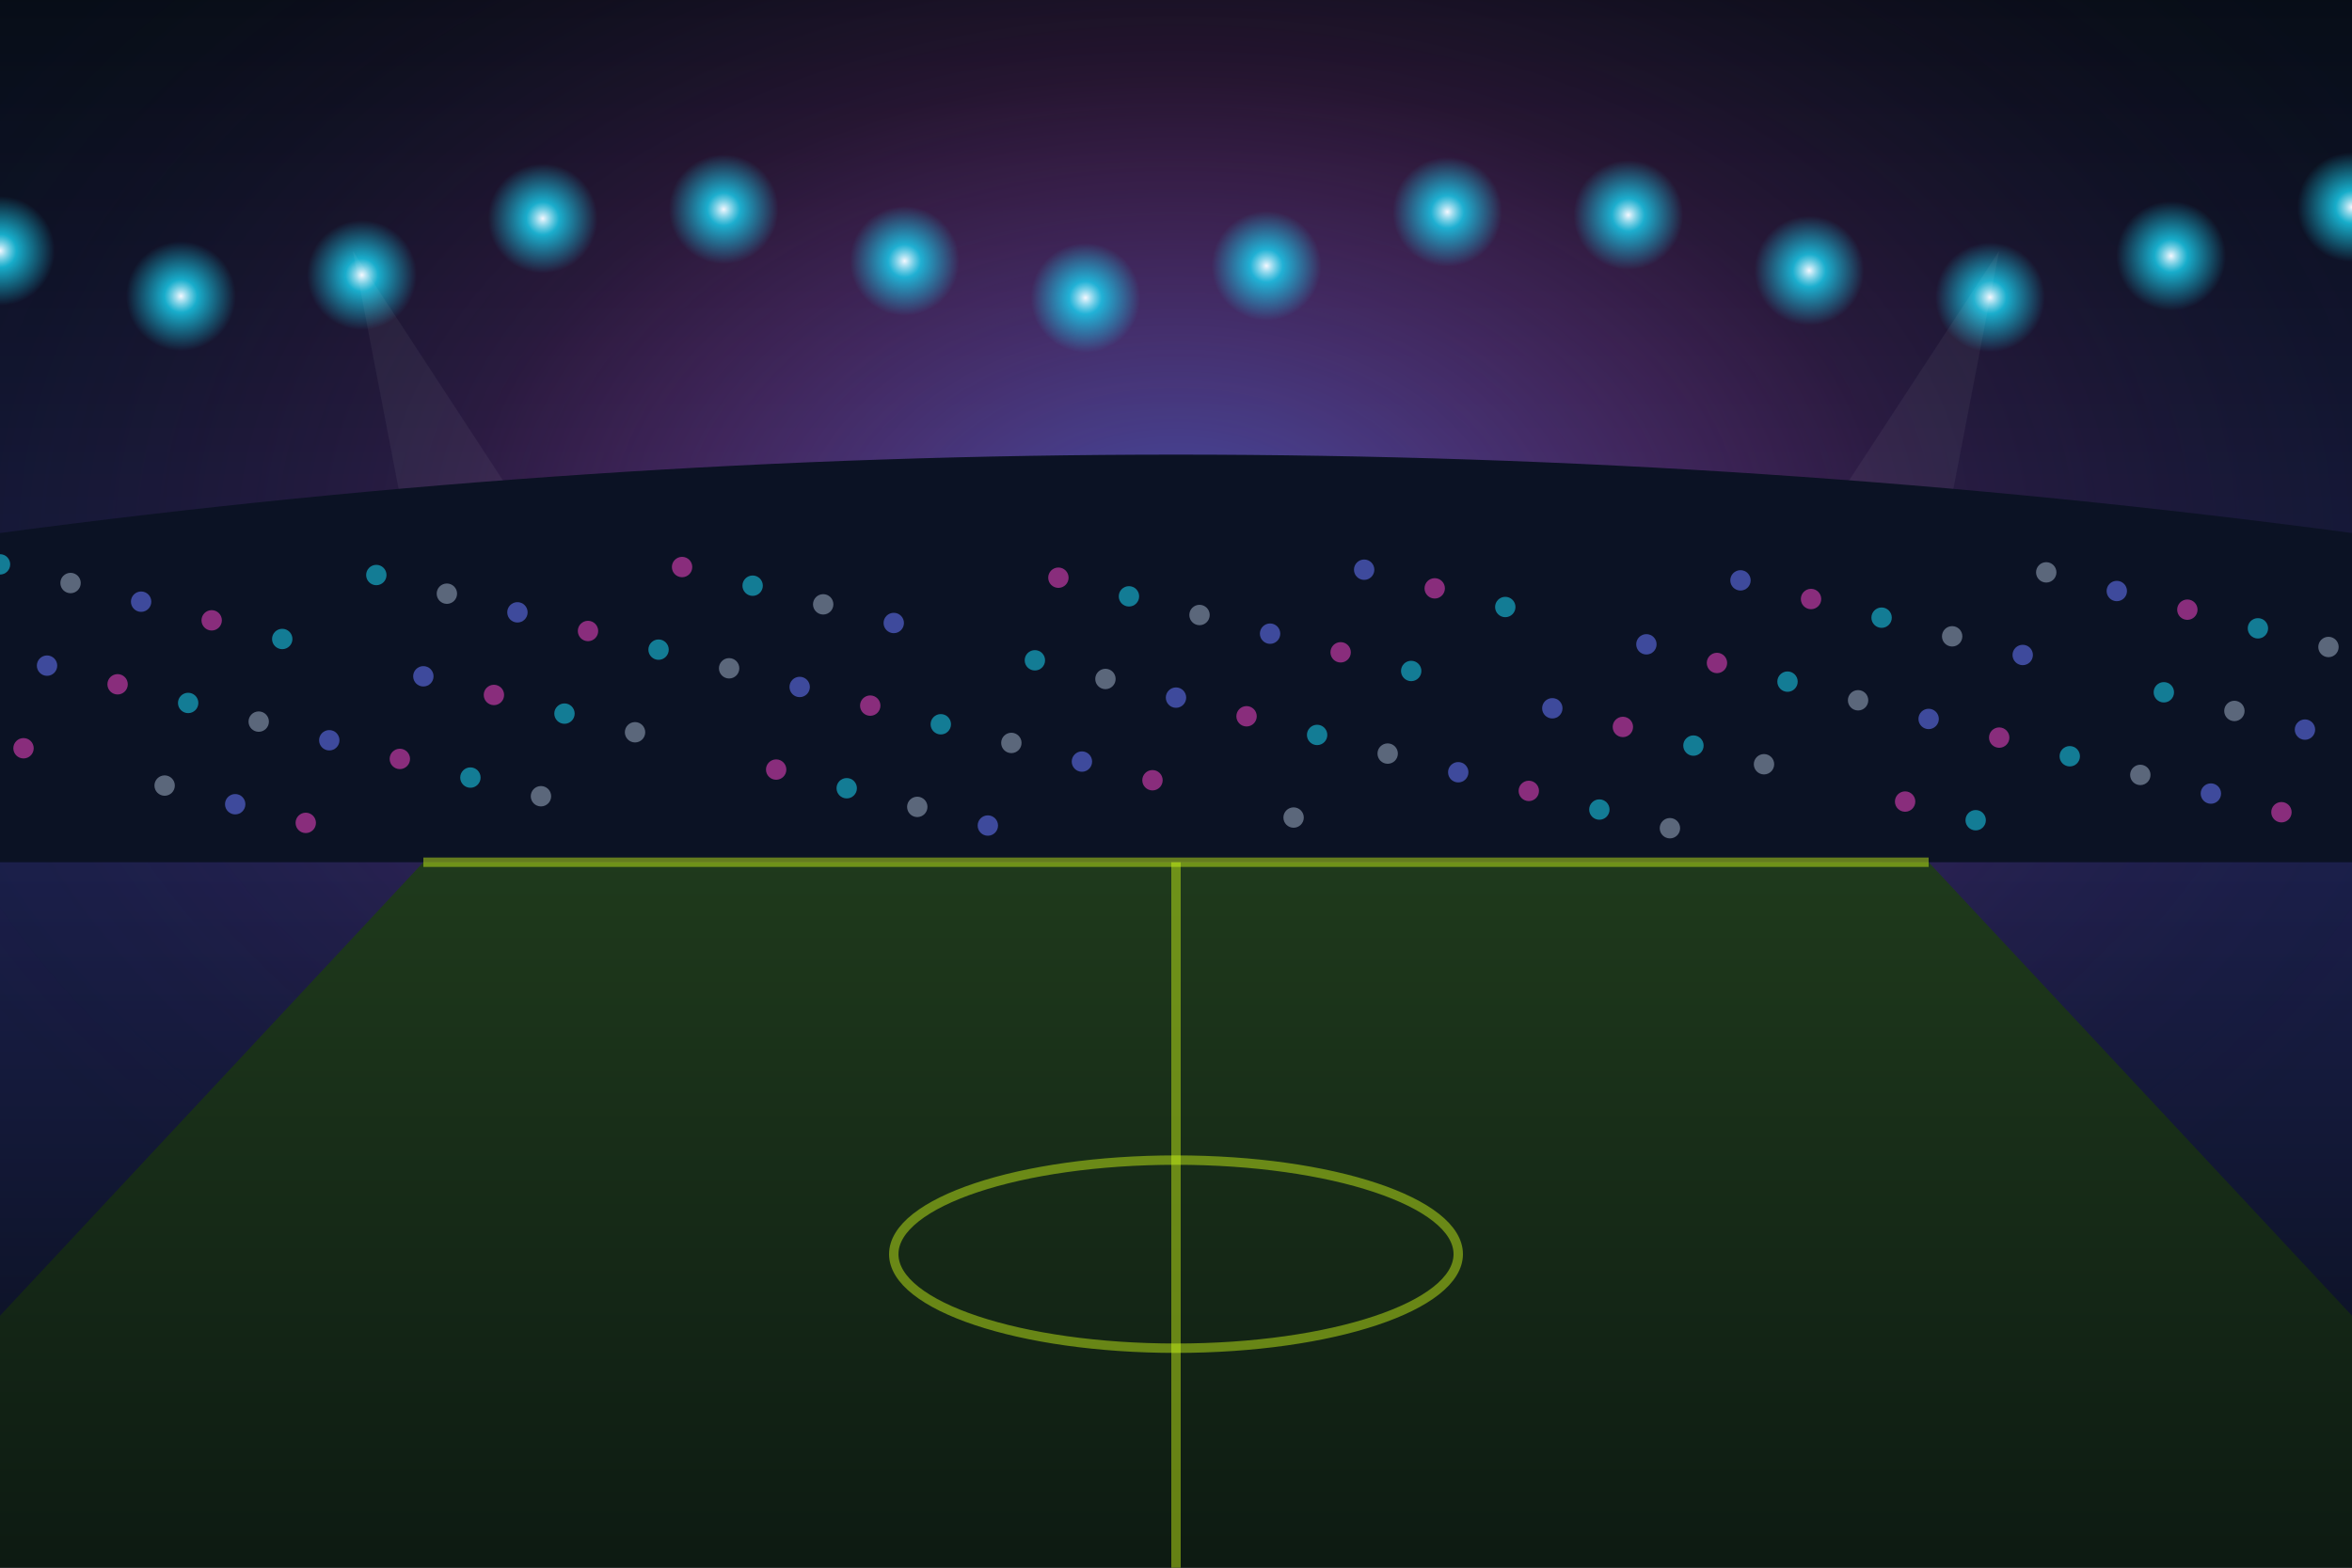
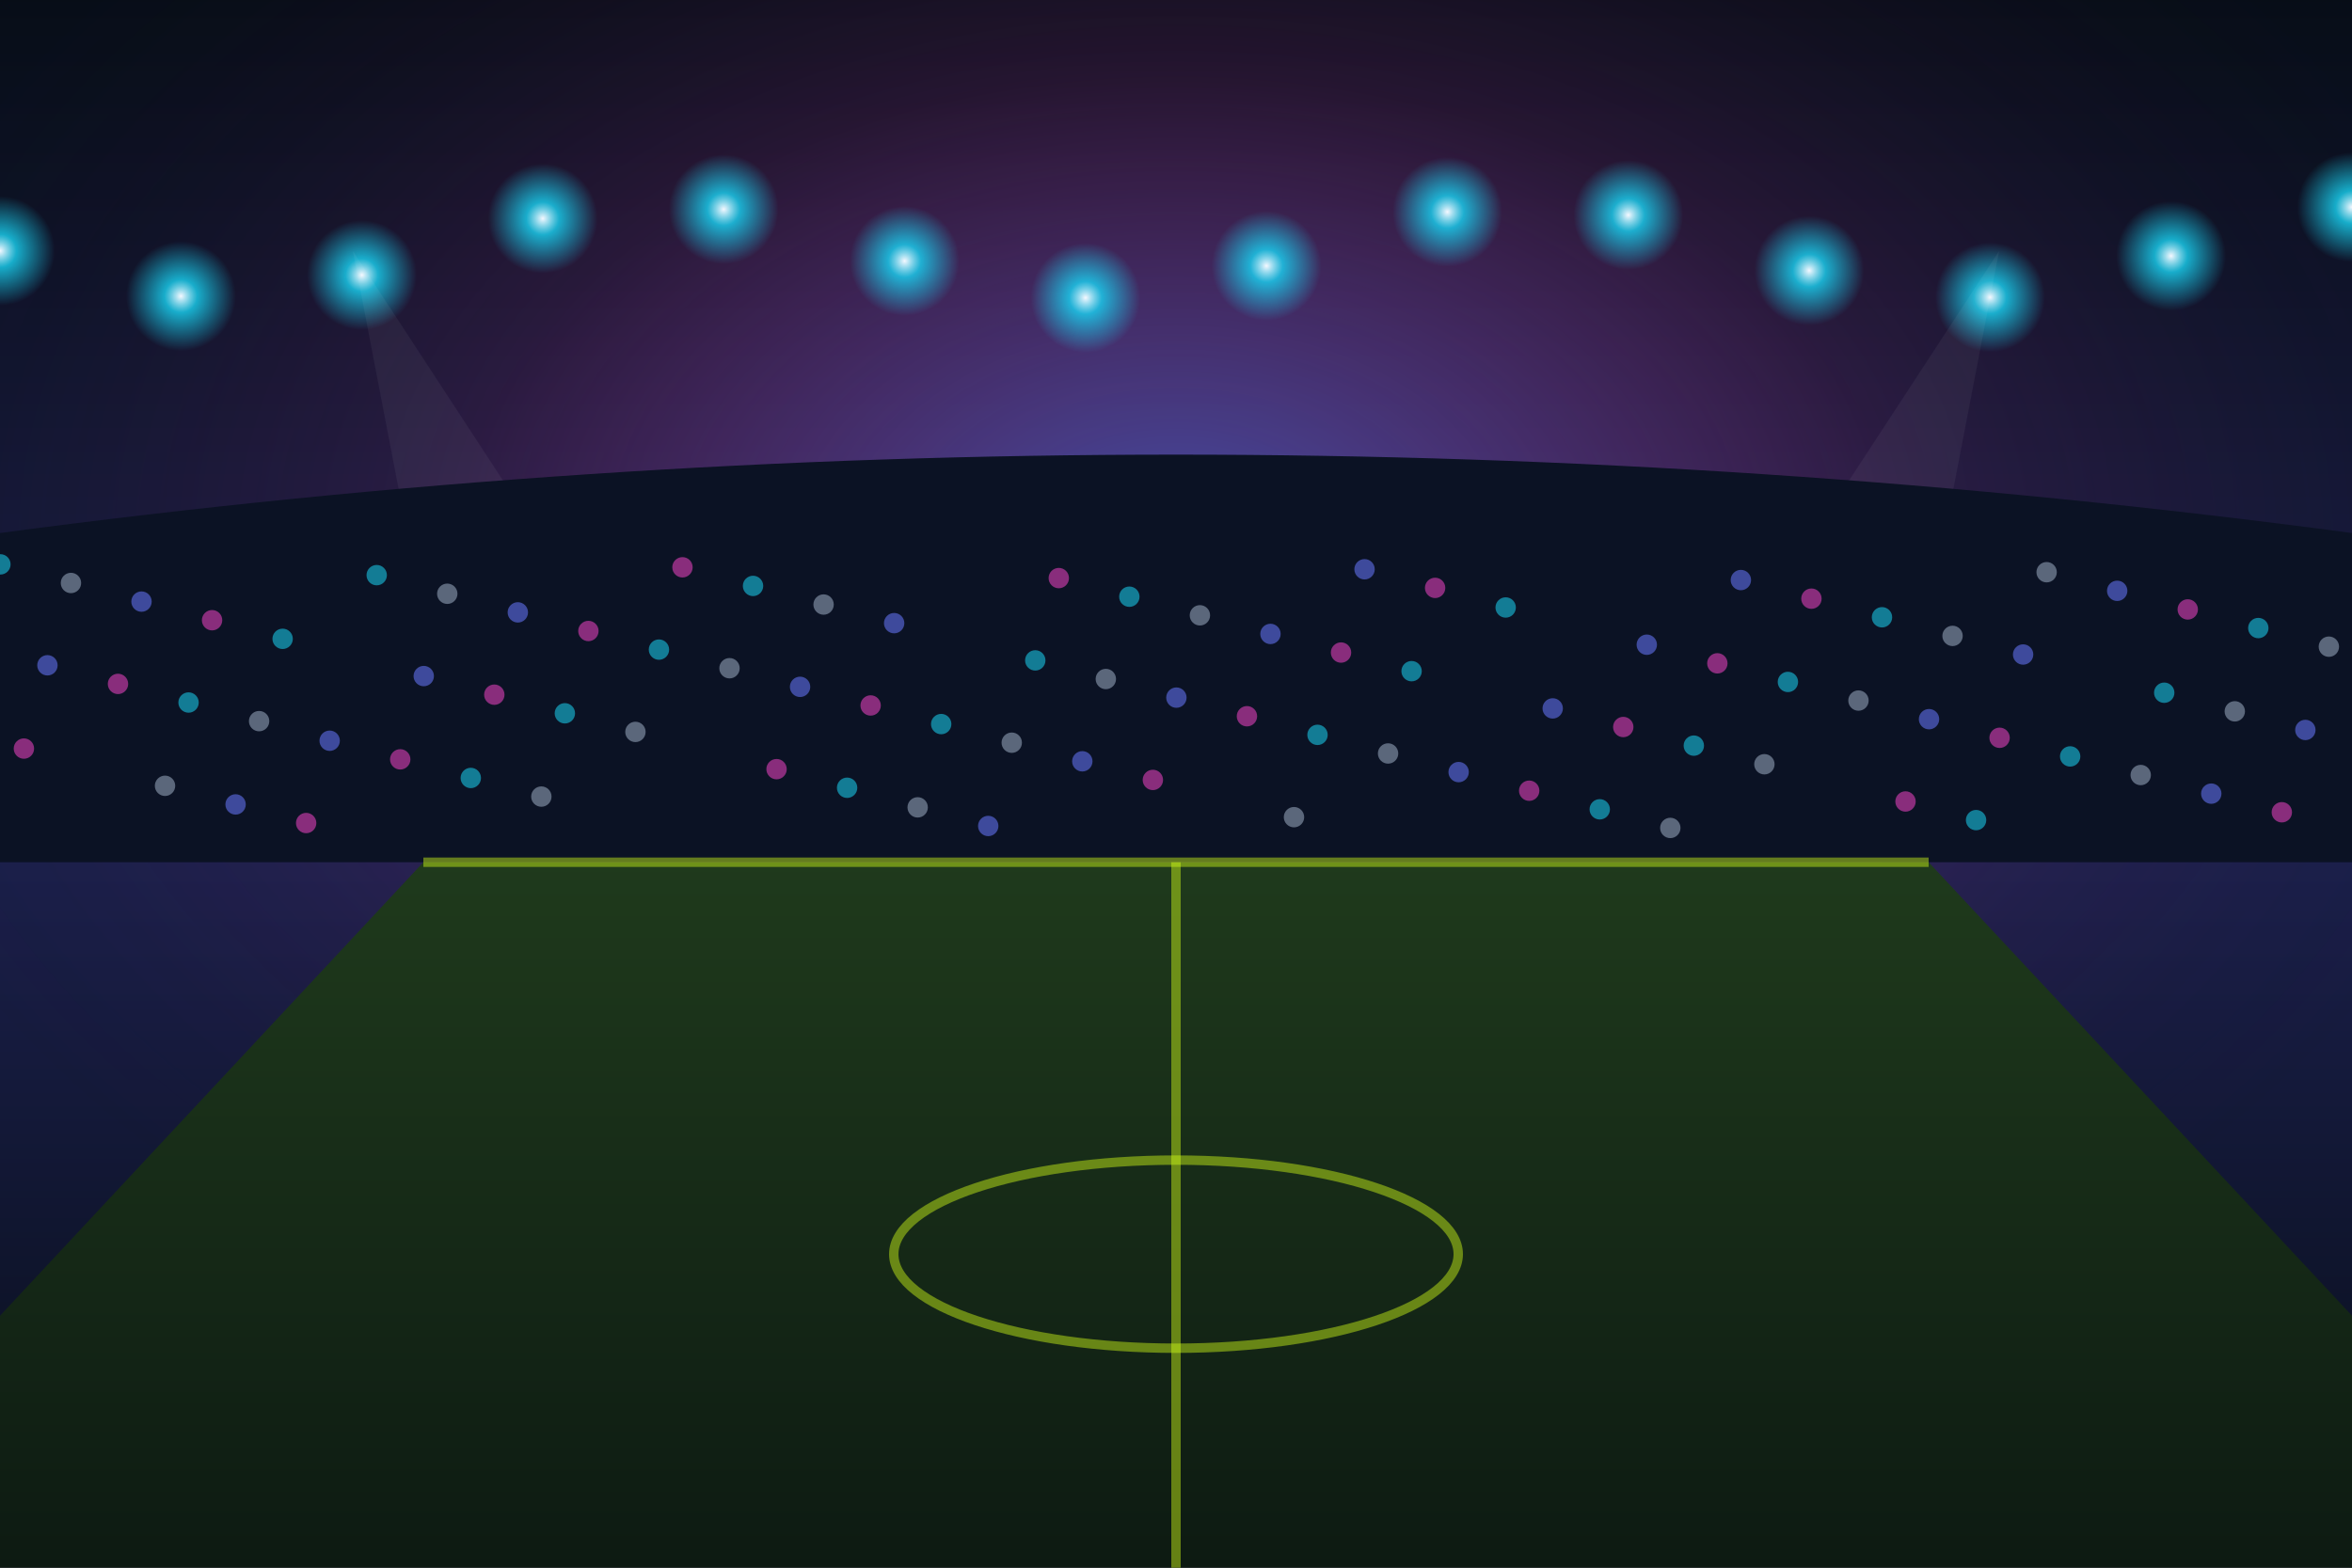
<svg xmlns="http://www.w3.org/2000/svg" viewBox="0 0 240 160">
  <g>
    <defs>
      <linearGradient id="cs-sky" x1="0" y1="0" x2="0" y2="1">
        <stop offset="0" stop-color="#070d17" />
        <stop offset="0.55" stop-color="#1a1f4a" />
        <stop offset="1" stop-color="#070d17" />
      </linearGradient>
      <radialGradient id="cs-glow" cx="0.5" cy="0.35" r="0.6">
        <stop offset="0" stop-color="#6878ff" stop-opacity="0.55" />
        <stop offset="0.5" stop-color="#f044c4" stop-opacity="0.12" />
        <stop offset="1" stop-color="#070d17" stop-opacity="0" />
      </radialGradient>
      <linearGradient id="cs-pitch" x1="0" y1="0" x2="0" y2="1">
        <stop offset="0" stop-color="#1f3a1c" />
        <stop offset="1" stop-color="#0d1a12" />
      </linearGradient>
      <radialGradient id="cs-lamp">
        <stop offset="0" stop-color="#f5f8ff" />
        <stop offset="0.3" stop-color="#19d3f3" stop-opacity="0.8" />
        <stop offset="1" stop-color="#19d3f3" stop-opacity="0" />
      </radialGradient>
    </defs>
    <rect width="240" height="160" fill="url(#cs-sky)" />
    <rect width="240" height="160" fill="url(#cs-glow)" />
    <circle cx="0" cy="25.6" r="5.6" fill="url(#cs-lamp)" />
    <circle cx="18.462" cy="30.225" r="5.6" fill="url(#cs-lamp)" />
    <circle cx="36.923" cy="28.074" r="5.6" fill="url(#cs-lamp)" />
    <circle cx="55.385" cy="22.299" r="5.6" fill="url(#cs-lamp)" />
    <circle cx="73.846" cy="21.359" r="5.6" fill="url(#cs-lamp)" />
    <circle cx="92.308" cy="26.633" r="5.6" fill="url(#cs-lamp)" />
    <circle cx="110.769" cy="30.393" r="5.6" fill="url(#cs-lamp)" />
    <circle cx="129.231" cy="27.132" r="5.6" fill="url(#cs-lamp)" />
    <circle cx="147.692" cy="21.626" r="5.6" fill="url(#cs-lamp)" />
    <circle cx="166.154" cy="21.942" r="5.6" fill="url(#cs-lamp)" />
    <circle cx="184.615" cy="27.617" r="5.6" fill="url(#cs-lamp)" />
    <circle cx="203.077" cy="30.337" r="5.6" fill="url(#cs-lamp)" />
    <circle cx="221.538" cy="26.117" r="5.6" fill="url(#cs-lamp)" />
    <circle cx="240" cy="21.14" r="5.6" fill="url(#cs-lamp)" />
    <path d="M36 25.6 L76.8 88 L48 88 Z" fill="#f5f8ff" opacity="0.05" />
    <path d="M204 25.6 L163.2 88 L192 88 Z" fill="#f5f8ff" opacity="0.05" />
    <path d="M0 54.4 Q120 38.4 240 54.4 L240 88 L0 88 Z" fill="#0b1224" />
-     <circle cx="0" cy="57.6" r="1.04" fill="#19d3f3" opacity="0.55" />
-     <circle cx="88.8" cy="72.016" r="1.04" fill="#f044c4" opacity="0.55" />
-     <circle cx="177.6" cy="59.232" r="1.04" fill="#6878ff" opacity="0.55" />
-     <circle cx="26.4" cy="73.648" r="1.04" fill="#9dadc3" opacity="0.55" />
-     <circle cx="115.2" cy="60.864" r="1.04" fill="#19d3f3" opacity="0.55" />
-     <circle cx="204" cy="75.28" r="1.04" fill="#f044c4" opacity="0.55" />
-     <circle cx="52.8" cy="62.496" r="1.04" fill="#6878ff" opacity="0.55" />
-     <circle cx="141.6" cy="76.912" r="1.04" fill="#9dadc3" opacity="0.55" />
-     <circle cx="230.4" cy="64.128" r="1.04" fill="#19d3f3" opacity="0.55" />
-     <circle cx="79.2" cy="78.544" r="1.04" fill="#f044c4" opacity="0.55" />
-     <circle cx="168" cy="65.76" r="1.04" fill="#6878ff" opacity="0.55" />
-     <circle cx="16.8" cy="80.176" r="1.04" fill="#9dadc3" opacity="0.55" />
-     <circle cx="105.6" cy="67.392" r="1.04" fill="#19d3f3" opacity="0.55" />
-     <circle cx="194.4" cy="81.808" r="1.04" fill="#f044c4" opacity="0.55" />
-     <circle cx="43.2" cy="69.024" r="1.04" fill="#6878ff" opacity="0.55" />
-     <circle cx="132" cy="83.44" r="1.04" fill="#9dadc3" opacity="0.55" />
-     <circle cx="220.8" cy="70.656" r="1.04" fill="#19d3f3" opacity="0.55" />
-     <circle cx="69.6" cy="57.872" r="1.04" fill="#f044c4" opacity="0.55" />
-     <circle cx="158.4" cy="72.288" r="1.04" fill="#6878ff" opacity="0.55" />
-     <circle cx="7.2" cy="59.504" r="1.04" fill="#9dadc3" opacity="0.55" />
-     <circle cx="96" cy="73.92" r="1.04" fill="#19d3f3" opacity="0.55" />
-     <circle cx="184.8" cy="61.136" r="1.04" fill="#f044c4" opacity="0.55" />
-     <circle cx="33.6" cy="75.552" r="1.04" fill="#6878ff" opacity="0.55" />
-     <circle cx="122.4" cy="62.768" r="1.04" fill="#9dadc3" opacity="0.55" />
-     <circle cx="211.2" cy="77.184" r="1.04" fill="#19d3f3" opacity="0.55" />
-     <circle cx="60" cy="64.4" r="1.04" fill="#f044c4" opacity="0.55" />
-     <circle cx="148.8" cy="78.816" r="1.04" fill="#6878ff" opacity="0.55" />
-     <circle cx="237.6" cy="66.032" r="1.04" fill="#9dadc3" opacity="0.55" />
-     <circle cx="86.4" cy="80.448" r="1.04" fill="#19d3f3" opacity="0.55" />
-     <circle cx="175.2" cy="67.664" r="1.04" fill="#f044c4" opacity="0.55" />
-     <circle cx="24" cy="82.08" r="1.04" fill="#6878ff" opacity="0.55" />
-     <circle cx="112.8" cy="69.296" r="1.04" fill="#9dadc3" opacity="0.55" />
-     <circle cx="201.6" cy="83.712" r="1.04" fill="#19d3f3" opacity="0.55" />
-     <circle cx="50.4" cy="70.928" r="1.04" fill="#f044c4" opacity="0.55" />
-     <circle cx="139.2" cy="58.144" r="1.04" fill="#6878ff" opacity="0.55" />
-     <circle cx="228" cy="72.56" r="1.04" fill="#9dadc3" opacity="0.55" />
-     <circle cx="76.8" cy="59.776" r="1.04" fill="#19d3f3" opacity="0.55" />
-     <circle cx="165.6" cy="74.192" r="1.04" fill="#f044c4" opacity="0.55" />
-     <circle cx="14.4" cy="61.408" r="1.04" fill="#6878ff" opacity="0.55" />
-     <circle cx="103.2" cy="75.824" r="1.04" fill="#9dadc3" opacity="0.55" />
-     <circle cx="192" cy="63.04" r="1.04" fill="#19d3f3" opacity="0.55" />
-     <circle cx="40.8" cy="77.456" r="1.04" fill="#f044c4" opacity="0.55" />
-     <circle cx="129.6" cy="64.672" r="1.04" fill="#6878ff" opacity="0.55" />
-     <circle cx="218.4" cy="79.088" r="1.04" fill="#9dadc3" opacity="0.55" />
-     <circle cx="67.2" cy="66.304" r="1.04" fill="#19d3f3" opacity="0.55" />
-     <circle cx="156" cy="80.72" r="1.04" fill="#f044c4" opacity="0.55" />
-     <circle cx="4.8" cy="67.936" r="1.04" fill="#6878ff" opacity="0.55" />
-     <circle cx="93.6" cy="82.352" r="1.04" fill="#9dadc3" opacity="0.55" />
-     <circle cx="182.4" cy="69.568" r="1.04" fill="#19d3f3" opacity="0.55" />
-     <circle cx="31.2" cy="83.984" r="1.04" fill="#f044c4" opacity="0.55" />
-     <circle cx="120" cy="71.2" r="1.04" fill="#6878ff" opacity="0.55" />
-     <circle cx="208.8" cy="58.416" r="1.04" fill="#9dadc3" opacity="0.55" />
-     <circle cx="57.6" cy="72.832" r="1.04" fill="#19d3f3" opacity="0.55" />
-     <circle cx="146.4" cy="60.048" r="1.04" fill="#f044c4" opacity="0.55" />
-     <circle cx="235.2" cy="74.464" r="1.04" fill="#6878ff" opacity="0.55" />
-     <circle cx="84" cy="61.68" r="1.04" fill="#9dadc3" opacity="0.55" />
-     <circle cx="172.8" cy="76.096" r="1.04" fill="#19d3f3" opacity="0.55" />
-     <circle cx="21.6" cy="63.312" r="1.04" fill="#f044c4" opacity="0.55" />
-     <circle cx="110.4" cy="77.728" r="1.04" fill="#6878ff" opacity="0.55" />
-     <circle cx="199.2" cy="64.944" r="1.04" fill="#9dadc3" opacity="0.55" />
-     <circle cx="48" cy="79.36" r="1.04" fill="#19d3f3" opacity="0.55" />
-     <circle cx="136.8" cy="66.576" r="1.04" fill="#f044c4" opacity="0.55" />
-     <circle cx="225.6" cy="80.992" r="1.04" fill="#6878ff" opacity="0.55" />
-     <circle cx="74.4" cy="68.208" r="1.04" fill="#9dadc3" opacity="0.55" />
-     <circle cx="163.2" cy="82.624" r="1.04" fill="#19d3f3" opacity="0.55" />
-     <circle cx="12" cy="69.84" r="1.04" fill="#f044c4" opacity="0.55" />
-     <circle cx="100.8" cy="84.256" r="1.04" fill="#6878ff" opacity="0.55" />
-     <circle cx="189.6" cy="71.472" r="1.04" fill="#9dadc3" opacity="0.55" />
-     <circle cx="38.4" cy="58.688" r="1.04" fill="#19d3f3" opacity="0.55" />
-     <circle cx="127.2" cy="73.104" r="1.04" fill="#f044c4" opacity="0.55" />
-     <circle cx="216" cy="60.32" r="1.04" fill="#6878ff" opacity="0.55" />
-     <circle cx="64.8" cy="74.736" r="1.04" fill="#9dadc3" opacity="0.55" />
-     <circle cx="153.6" cy="61.952" r="1.04" fill="#19d3f3" opacity="0.55" />
-     <circle cx="2.4" cy="76.368" r="1.04" fill="#f044c4" opacity="0.55" />
-     <circle cx="91.2" cy="63.584" r="1.04" fill="#6878ff" opacity="0.55" />
-     <circle cx="180" cy="78" r="1.04" fill="#9dadc3" opacity="0.55" />
-     <circle cx="28.8" cy="65.216" r="1.04" fill="#19d3f3" opacity="0.55" />
-     <circle cx="117.6" cy="79.632" r="1.04" fill="#f044c4" opacity="0.55" />
-     <circle cx="206.4" cy="66.848" r="1.04" fill="#6878ff" opacity="0.55" />
-     <circle cx="55.2" cy="81.264" r="1.04" fill="#9dadc3" opacity="0.55" />
-     <circle cx="144" cy="68.48" r="1.04" fill="#19d3f3" opacity="0.55" />
-     <circle cx="232.8" cy="82.896" r="1.04" fill="#f044c4" opacity="0.55" />
-     <circle cx="81.6" cy="70.112" r="1.04" fill="#6878ff" opacity="0.55" />
-     <circle cx="170.4" cy="84.528" r="1.04" fill="#9dadc3" opacity="0.55" />
-     <circle cx="19.2" cy="71.744" r="1.04" fill="#19d3f3" opacity="0.55" />
-     <circle cx="108" cy="58.96" r="1.04" fill="#f044c4" opacity="0.55" />
-     <circle cx="196.8" cy="73.376" r="1.04" fill="#6878ff" opacity="0.55" />
-     <circle cx="45.6" cy="60.592" r="1.04" fill="#9dadc3" opacity="0.55" />
-     <circle cx="134.4" cy="75.008" r="1.04" fill="#19d3f3" opacity="0.55" />
-     <circle cx="223.2" cy="62.224" r="1.04" fill="#f044c4" opacity="0.55" />
+     <path d="M-1.0 57.6a1.04 1.04 0 1 0 2.08 0a1.04 1.04 0 1 0 -2.08 0M114.2 60.9a1.04 1.04 0 1 0 2.08 0a1.04 1.04 0 1 0 -2.08 0M229.4 64.1a1.04 1.04 0 1 0 2.08 0a1.04 1.04 0 1 0 -2.08 0M104.6 67.4a1.04 1.04 0 1 0 2.08 0a1.04 1.04 0 1 0 -2.08 0M219.8 70.7a1.04 1.04 0 1 0 2.08 0a1.04 1.04 0 1 0 -2.08 0M95.0 73.9a1.04 1.04 0 1 0 2.08 0a1.04 1.04 0 1 0 -2.08 0M210.2 77.2a1.04 1.04 0 1 0 2.08 0a1.04 1.04 0 1 0 -2.08 0M85.4 80.4a1.04 1.04 0 1 0 2.08 0a1.04 1.04 0 1 0 -2.08 0M200.6 83.7a1.04 1.04 0 1 0 2.08 0a1.04 1.04 0 1 0 -2.08 0M75.8 59.8a1.04 1.04 0 1 0 2.08 0a1.04 1.04 0 1 0 -2.08 0M191.0 63.0a1.04 1.04 0 1 0 2.08 0a1.04 1.04 0 1 0 -2.08 0M66.2 66.3a1.04 1.04 0 1 0 2.08 0a1.04 1.04 0 1 0 -2.08 0M181.4 69.6a1.04 1.04 0 1 0 2.08 0a1.04 1.04 0 1 0 -2.08 0M56.6 72.8a1.04 1.04 0 1 0 2.08 0a1.04 1.04 0 1 0 -2.08 0M171.8 76.1a1.04 1.04 0 1 0 2.08 0a1.04 1.04 0 1 0 -2.08 0M47.0 79.4a1.04 1.04 0 1 0 2.08 0a1.04 1.04 0 1 0 -2.08 0M162.2 82.6a1.04 1.04 0 1 0 2.08 0a1.04 1.04 0 1 0 -2.08 0M37.4 58.7a1.04 1.04 0 1 0 2.08 0a1.04 1.04 0 1 0 -2.08 0M152.6 62.0a1.04 1.04 0 1 0 2.08 0a1.04 1.04 0 1 0 -2.08 0M27.8 65.2a1.04 1.04 0 1 0 2.08 0a1.04 1.04 0 1 0 -2.08 0M143.0 68.5a1.04 1.04 0 1 0 2.08 0a1.04 1.04 0 1 0 -2.08 0M18.2 71.7a1.04 1.04 0 1 0 2.08 0a1.04 1.04 0 1 0 -2.08 0M133.4 75.0a1.04 1.04 0 1 0 2.08 0a1.04 1.04 0 1 0 -2.08 0" fill="#19d3f3" opacity="0.55" />
+     <path d="M87.8 72.0a1.04 1.04 0 1 0 2.08 0a1.04 1.04 0 1 0 -2.08 0M203.0 75.3a1.04 1.04 0 1 0 2.08 0a1.04 1.04 0 1 0 -2.08 0M78.2 78.5a1.04 1.04 0 1 0 2.08 0a1.04 1.04 0 1 0 -2.08 0M193.4 81.8a1.04 1.04 0 1 0 2.08 0a1.04 1.04 0 1 0 -2.08 0M68.6 57.9a1.04 1.04 0 1 0 2.08 0a1.04 1.04 0 1 0 -2.08 0M183.8 61.1a1.04 1.04 0 1 0 2.08 0a1.04 1.04 0 1 0 -2.08 0M59.0 64.4a1.04 1.04 0 1 0 2.08 0a1.04 1.04 0 1 0 -2.08 0M174.2 67.7a1.04 1.04 0 1 0 2.08 0a1.04 1.04 0 1 0 -2.08 0M49.4 70.9a1.04 1.04 0 1 0 2.08 0a1.04 1.04 0 1 0 -2.08 0M164.6 74.2a1.04 1.04 0 1 0 2.08 0a1.04 1.04 0 1 0 -2.08 0M39.8 77.5a1.04 1.04 0 1 0 2.08 0a1.04 1.04 0 1 0 -2.08 0M155.0 80.7a1.04 1.04 0 1 0 2.08 0a1.04 1.04 0 1 0 -2.08 0M30.2 84.0a1.04 1.04 0 1 0 2.08 0a1.04 1.04 0 1 0 -2.08 0M145.4 60.0a1.04 1.04 0 1 0 2.08 0a1.04 1.04 0 1 0 -2.08 0M20.6 63.3a1.04 1.04 0 1 0 2.08 0a1.04 1.04 0 1 0 -2.08 0M135.8 66.6a1.04 1.04 0 1 0 2.08 0a1.04 1.04 0 1 0 -2.08 0M11.0 69.8a1.04 1.04 0 1 0 2.08 0a1.04 1.04 0 1 0 -2.08 0M126.2 73.1a1.04 1.04 0 1 0 2.08 0a1.04 1.04 0 1 0 -2.08 0M1.4 76.4a1.04 1.04 0 1 0 2.08 0a1.04 1.04 0 1 0 -2.08 0M116.6 79.6a1.04 1.04 0 1 0 2.08 0a1.04 1.04 0 1 0 -2.08 0M231.8 82.9a1.04 1.04 0 1 0 2.08 0a1.04 1.04 0 1 0 -2.08 0M107.0 59.0a1.04 1.04 0 1 0 2.08 0a1.04 1.04 0 1 0 -2.08 0M222.2 62.2a1.04 1.04 0 1 0 2.08 0a1.04 1.04 0 1 0 -2.08 0" fill="#f044c4" opacity="0.55" />
+     <path d="M176.6 59.2a1.04 1.04 0 1 0 2.08 0a1.04 1.04 0 1 0 -2.08 0M51.8 62.5a1.04 1.04 0 1 0 2.08 0a1.04 1.04 0 1 0 -2.08 0M167.0 65.8a1.04 1.04 0 1 0 2.08 0a1.04 1.04 0 1 0 -2.08 0M42.2 69.0a1.04 1.04 0 1 0 2.08 0a1.04 1.04 0 1 0 -2.08 0M157.4 72.3a1.04 1.04 0 1 0 2.08 0a1.04 1.04 0 1 0 -2.08 0M32.6 75.6a1.04 1.04 0 1 0 2.08 0a1.04 1.04 0 1 0 -2.08 0M147.8 78.8a1.04 1.04 0 1 0 2.08 0a1.04 1.04 0 1 0 -2.08 0M23.0 82.1a1.04 1.04 0 1 0 2.08 0a1.04 1.04 0 1 0 -2.08 0M138.2 58.1a1.04 1.04 0 1 0 2.08 0a1.04 1.04 0 1 0 -2.08 0M13.4 61.4a1.04 1.04 0 1 0 2.08 0a1.04 1.04 0 1 0 -2.08 0M128.6 64.7a1.04 1.04 0 1 0 2.08 0a1.04 1.04 0 1 0 -2.08 0M3.8 67.9a1.04 1.04 0 1 0 2.08 0a1.04 1.04 0 1 0 -2.08 0M119.0 71.2a1.04 1.04 0 1 0 2.08 0a1.04 1.04 0 1 0 -2.08 0M234.2 74.5a1.04 1.04 0 1 0 2.08 0a1.04 1.04 0 1 0 -2.08 0M109.4 77.7a1.04 1.04 0 1 0 2.08 0a1.04 1.04 0 1 0 -2.08 0M224.6 81.0a1.04 1.04 0 1 0 2.08 0a1.04 1.04 0 1 0 -2.08 0M99.8 84.3a1.04 1.04 0 1 0 2.08 0a1.04 1.04 0 1 0 -2.08 0M215.0 60.3a1.04 1.04 0 1 0 2.08 0a1.04 1.04 0 1 0 -2.08 0M90.2 63.6a1.04 1.04 0 1 0 2.08 0a1.04 1.04 0 1 0 -2.08 0M205.4 66.8a1.04 1.04 0 1 0 2.08 0a1.04 1.04 0 1 0 -2.08 0M80.6 70.1a1.04 1.04 0 1 0 2.08 0a1.04 1.04 0 1 0 -2.08 0M195.8 73.4a1.04 1.04 0 1 0 2.08 0a1.04 1.04 0 1 0 -2.08 0" fill="#6878ff" opacity="0.55" />
+     <path d="M25.4 73.6a1.04 1.04 0 1 0 2.08 0a1.04 1.04 0 1 0 -2.08 0M140.6 76.9a1.04 1.04 0 1 0 2.08 0a1.04 1.04 0 1 0 -2.08 0M15.8 80.2a1.04 1.04 0 1 0 2.08 0a1.04 1.04 0 1 0 -2.08 0M131.0 83.4a1.04 1.04 0 1 0 2.08 0a1.04 1.04 0 1 0 -2.08 0M6.2 59.5a1.04 1.04 0 1 0 2.08 0a1.04 1.04 0 1 0 -2.08 0M121.4 62.8a1.04 1.04 0 1 0 2.08 0a1.04 1.04 0 1 0 -2.08 0M236.6 66.0a1.04 1.04 0 1 0 2.08 0a1.04 1.04 0 1 0 -2.08 0M111.8 69.3a1.04 1.04 0 1 0 2.08 0a1.04 1.04 0 1 0 -2.08 0M227.0 72.6a1.04 1.04 0 1 0 2.08 0a1.04 1.04 0 1 0 -2.08 0M102.2 75.8a1.04 1.04 0 1 0 2.08 0a1.04 1.04 0 1 0 -2.08 0M217.4 79.1a1.04 1.04 0 1 0 2.08 0a1.04 1.04 0 1 0 -2.08 0M92.6 82.4a1.04 1.04 0 1 0 2.08 0a1.04 1.04 0 1 0 -2.08 0M207.8 58.4a1.04 1.04 0 1 0 2.08 0a1.04 1.04 0 1 0 -2.08 0M83.0 61.7a1.04 1.04 0 1 0 2.08 0a1.04 1.04 0 1 0 -2.08 0M198.2 64.9a1.04 1.04 0 1 0 2.08 0a1.04 1.04 0 1 0 -2.08 0M73.4 68.2a1.04 1.04 0 1 0 2.08 0a1.04 1.04 0 1 0 -2.08 0M188.6 71.5a1.04 1.04 0 1 0 2.08 0a1.04 1.04 0 1 0 -2.08 0M63.8 74.7a1.04 1.04 0 1 0 2.08 0a1.04 1.04 0 1 0 -2.08 0M179.0 78.0a1.04 1.04 0 1 0 2.08 0a1.04 1.04 0 1 0 -2.08 0M54.2 81.3a1.04 1.04 0 1 0 2.08 0a1.04 1.04 0 1 0 -2.08 0M169.4 84.5a1.04 1.04 0 1 0 2.08 0a1.04 1.04 0 1 0 -2.08 0M44.6 60.6a1.04 1.04 0 1 0 2.08 0a1.04 1.04 0 1 0 -2.08 0" fill="#9dadc3" opacity="0.55" />
    <path d="M-24 160 L43.2 88 L196.8 88 L264 160 Z" fill="url(#cs-pitch)" />
    <g fill="none" stroke="#d1fe17" stroke-opacity="0.45" stroke-width="0.96">
      <path d="M120 88 L120 160" />
      <ellipse cx="120" cy="128" rx="28.8" ry="9.6" />
      <path d="M43.2 88 L196.8 88" />
    </g>
  </g>
</svg>
